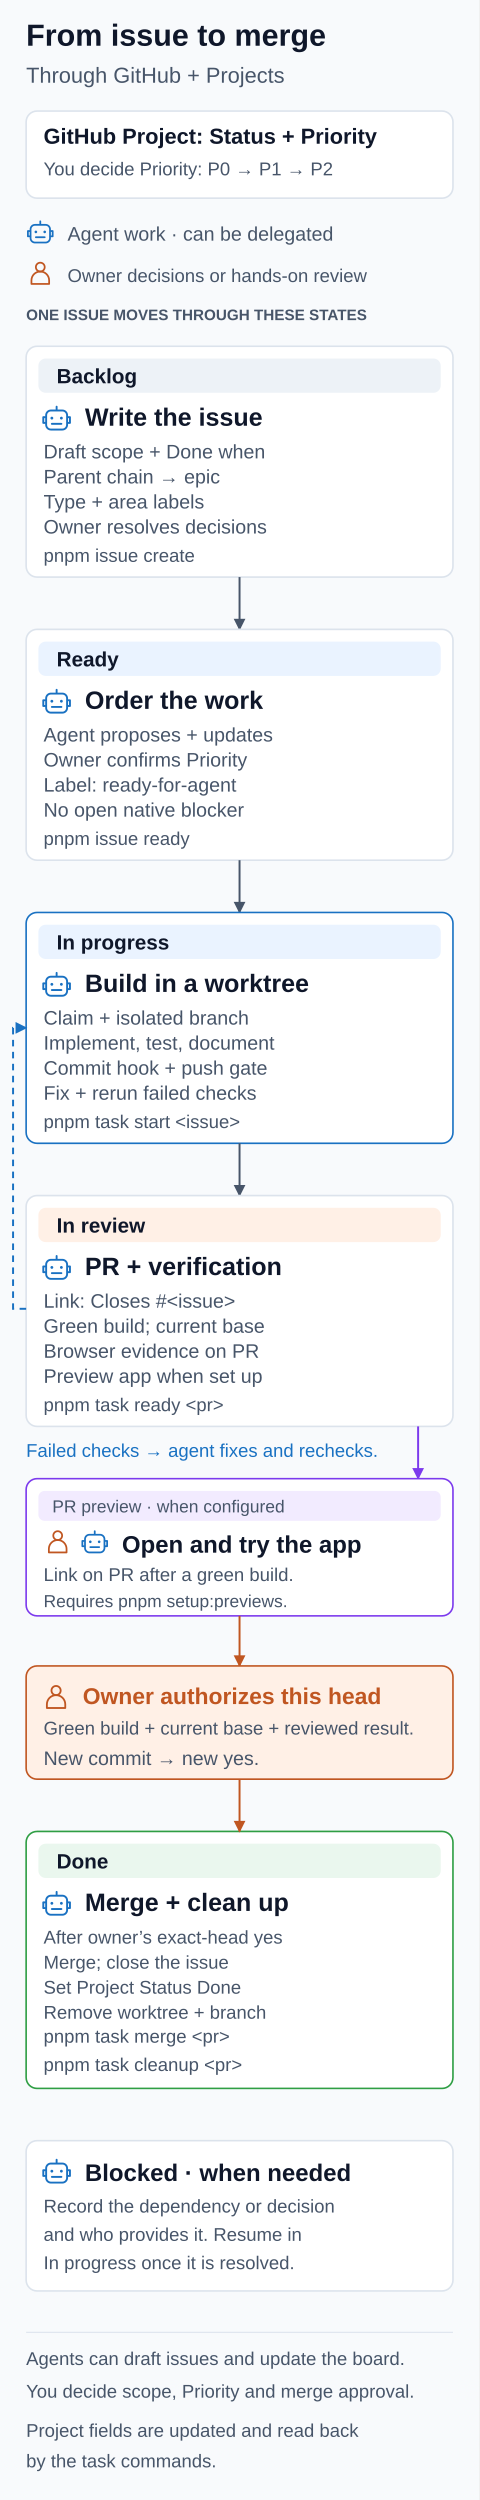
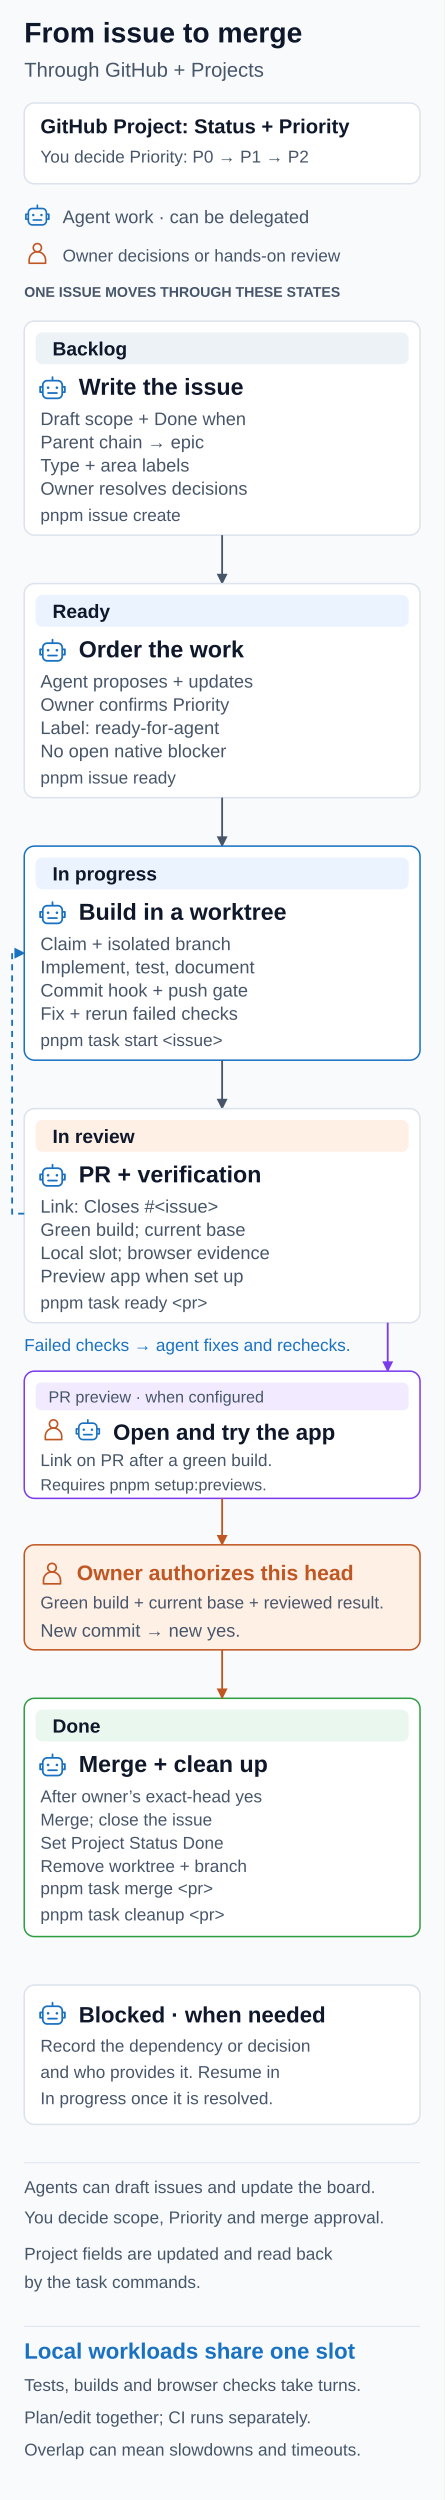
- <svg xmlns="http://www.w3.org/2000/svg" width="440" height="2296" viewBox="0 0 440 2296" role="img" aria-labelledby="title desc">
+ <svg xmlns="http://www.w3.org/2000/svg" width="440" height="2476" viewBox="0 0 440 2476" role="img" aria-labelledby="title desc">
  <defs>
    <symbol id="robot" viewBox="0 0 32 32">
      <g fill="none" stroke="currentColor" stroke-width="2" stroke-linecap="round" stroke-linejoin="round">
        <path d="M16 7 V4 M4 15 H2 V21 H4 M28 15 H30 V21 H28" />
        <rect x="5" y="8" width="22" height="20" rx="5" />
        <circle cx="11" cy="16" r="1.5" fill="currentColor" stroke="none" />
        <circle cx="21" cy="16" r="1.5" fill="currentColor" stroke="none" />
        <path d="M11 22 H21" />
      </g>
    </symbol>
    <symbol id="person" viewBox="0 0 32 32">
      <g fill="none" stroke="currentColor" stroke-width="2" stroke-linecap="round" stroke-linejoin="round">
        <circle cx="16" cy="9" r="5" />
        <path d="M6 28 V24 A10 10 0 0 1 26 24 V28 Z" />
      </g>
    </symbol>
    <marker id="flow" viewBox="0 0 10 10" refX="9" refY="5" markerWidth="6" markerHeight="6" orient="auto-start-reverse">
      <path d="M 0 0 L 10 5 L 0 10 z" fill="#475569" />
    </marker>
    <marker id="agent" viewBox="0 0 10 10" refX="9" refY="5" markerWidth="6" markerHeight="6" orient="auto-start-reverse">
      <path d="M 0 0 L 10 5 L 0 10 z" fill="#1971C2" />
    </marker>
    <marker id="owner" viewBox="0 0 10 10" refX="9" refY="5" markerWidth="6" markerHeight="6" orient="auto-start-reverse">
      <path d="M 0 0 L 10 5 L 0 10 z" fill="#C05621" />
    </marker>
    <marker id="preview" viewBox="0 0 10 10" refX="9" refY="5" markerWidth="6" markerHeight="6" orient="auto-start-reverse">
      <path d="M 0 0 L 10 5 L 0 10 z" fill="#7C3AED" />
    </marker>
  </defs>
-   <rect width="440" height="2296" fill="#F8FAFC" />
+   <rect width="440" height="2476" fill="#F8FAFC" />
  <g font-family="Arial, Helvetica, sans-serif" fill="#0F172A">
    <text x="24" y="42" font-size="28" fill="#0F172A" font-weight="700">From issue to merge</text>
    <text x="24" y="76" font-size="20" fill="#475569">Through GitHub + Projects</text>
    <rect x="24" y="102" width="392" height="80" rx="10" fill="#FFFFFF" stroke="#DCE3EC" stroke-width="1.5" />
    <text x="40" y="132" font-size="20" fill="#0F172A" font-weight="700">GitHub Project: Status + Priority</text>
    <text x="40" y="161" font-size="17" fill="#475569">You decide Priority: P0 → P1 → P2</text>
    <use href="#robot" x="24" y="200" width="26" height="26" color="#1971C2" />
    <text x="62" y="221" font-size="18" fill="#475569">Agent work · can be delegated</text>
    <use href="#person" x="24" y="238" width="26" height="26" color="#C05621" />
    <text x="62" y="259" font-size="17" fill="#475569">Owner decisions or hands-on review</text>
    <text x="24" y="294" font-size="14" fill="#475569" font-weight="700">ONE ISSUE MOVES THROUGH THESE STATES</text>
    <rect x="24" y="318" width="392" height="212" rx="10" fill="#FFFFFF" stroke="#DCE3EC" stroke-width="1.5" />
    <rect x="36" y="330" width="368" height="30" rx="6" fill="#EDF2F7" stroke="#EDF2F7" stroke-width="1.5" />
    <text x="52" y="352" font-size="19" fill="#0F172A" font-weight="700">Backlog</text>
    <use href="#robot" x="38" y="370" width="28" height="28" color="#1971C2" />
    <text x="78" y="391" font-size="23" fill="#0F172A" font-weight="700">Write the issue</text>
    <text x="40" y="421" font-size="18" fill="#475569">Draft scope + Done when</text>
    <text x="40" y="444" font-size="18" fill="#475569">Parent chain → epic</text>
    <text x="40" y="467" font-size="18" fill="#475569">Type + area labels</text>
    <text x="40" y="490" font-size="18" fill="#475569">Owner resolves decisions</text>
    <text x="40" y="516" font-size="17" fill="#475569">pnpm issue create</text>
    <path d="M 220 530 V 578" fill="none" stroke="#475569" stroke-width="1.8" marker-end="url(#flow)" />
    <rect x="24" y="578" width="392" height="212" rx="10" fill="#FFFFFF" stroke="#DCE3EC" stroke-width="1.5" />
    <rect x="36" y="590" width="368" height="30" rx="6" fill="#EAF3FF" stroke="#EAF3FF" stroke-width="1.5" />
    <text x="52" y="612" font-size="19" fill="#0F172A" font-weight="700">Ready</text>
    <use href="#robot" x="38" y="630" width="28" height="28" color="#1971C2" />
    <text x="78" y="651" font-size="23" fill="#0F172A" font-weight="700">Order the work</text>
    <text x="40" y="681" font-size="18" fill="#475569">Agent proposes + updates</text>
    <text x="40" y="704" font-size="18" fill="#475569">Owner confirms Priority</text>
    <text x="40" y="727" font-size="18" fill="#475569">Label: ready-for-agent</text>
    <text x="40" y="750" font-size="18" fill="#475569">No open native blocker</text>
    <text x="40" y="776" font-size="17" fill="#475569">pnpm issue ready</text>
    <path d="M 220 790 V 838" fill="none" stroke="#475569" stroke-width="1.8" marker-end="url(#flow)" />
    <rect x="24" y="838" width="392" height="212" rx="10" fill="#FFFFFF" stroke="#1971C2" stroke-width="1.5" />
    <rect x="36" y="850" width="368" height="30" rx="6" fill="#EAF3FF" stroke="#EAF3FF" stroke-width="1.5" />
    <text x="52" y="872" font-size="19" fill="#0F172A" font-weight="700">In progress</text>
    <use href="#robot" x="38" y="890" width="28" height="28" color="#1971C2" />
    <text x="78" y="911" font-size="23" fill="#0F172A" font-weight="700">Build in a worktree</text>
    <text x="40" y="941" font-size="18" fill="#475569">Claim + isolated branch</text>
    <text x="40" y="964" font-size="18" fill="#475569">Implement, test, document</text>
    <text x="40" y="987" font-size="18" fill="#475569">Commit hook + push gate</text>
    <text x="40" y="1010" font-size="18" fill="#475569">Fix + rerun failed checks</text>
    <text x="40" y="1036" font-size="17" fill="#475569">pnpm task start &lt;issue&gt;</text>
    <path d="M 220 1050 V 1098" fill="none" stroke="#475569" stroke-width="1.8" marker-end="url(#flow)" />
    <rect x="24" y="1098" width="392" height="212" rx="10" fill="#FFFFFF" stroke="#DCE3EC" stroke-width="1.5" />
    <rect x="36" y="1110" width="368" height="30" rx="6" fill="#FFF0E6" stroke="#FFF0E6" stroke-width="1.5" />
    <text x="52" y="1132" font-size="19" fill="#0F172A" font-weight="700">In review</text>
    <use href="#robot" x="38" y="1150" width="28" height="28" color="#1971C2" />
    <text x="78" y="1171" font-size="23" fill="#0F172A" font-weight="700">PR + verification</text>
    <text x="40" y="1201" font-size="18" fill="#475569">Link: Closes #&lt;issue&gt;</text>
    <text x="40" y="1224" font-size="18" fill="#475569">Green build; current base</text>
-     <text x="40" y="1247" font-size="18" fill="#475569">Browser evidence on PR</text>
+     <text x="40" y="1247" font-size="18" fill="#475569">Local slot; browser evidence</text>
    <text x="40" y="1270" font-size="18" fill="#475569">Preview app when set up</text>
    <text x="40" y="1296" font-size="17" fill="#475569">pnpm task ready &lt;pr&gt;</text>
    <rect x="24" y="1682" width="392" height="236" rx="10" fill="#FFFFFF" stroke="#2F9E44" stroke-width="1.5" />
    <rect x="36" y="1694" width="368" height="30" rx="6" fill="#EAF7EE" stroke="#EAF7EE" stroke-width="1.5" />
    <text x="52" y="1716" font-size="19" fill="#0F172A" font-weight="700">Done</text>
    <use href="#robot" x="38" y="1734" width="28" height="28" color="#1971C2" />
    <text x="78" y="1755" font-size="23" fill="#0F172A" font-weight="700">Merge + clean up</text>
    <text x="40" y="1785" font-size="17" fill="#475569">After owner’s exact-head yes</text>
    <text x="40" y="1808" font-size="17" fill="#475569">Merge; close the issue</text>
    <text x="40" y="1831" font-size="17" fill="#475569">Set Project Status Done</text>
    <text x="40" y="1854" font-size="17" fill="#475569">Remove worktree + branch</text>
    <text x="40" y="1876" font-size="17" fill="#475569">pnpm task merge &lt;pr&gt;</text>
    <text x="40" y="1902" font-size="17" fill="#475569">pnpm task cleanup &lt;pr&gt;</text>
    <path d="M 384 1310 V 1358" fill="none" stroke="#7C3AED" stroke-width="1.8" marker-end="url(#preview)" />
    <rect x="24" y="1358" width="392" height="126" rx="10" fill="#FFFFFF" stroke="#7C3AED" stroke-width="1.5" />
    <rect x="36" y="1370" width="368" height="26" rx="5" fill="#F2EBFF" stroke="#F2EBFF" stroke-width="1.5" />
    <text x="48" y="1389" font-size="16" fill="#475569">PR preview · when configured</text>
    <use href="#person" x="40" y="1403" width="26" height="26" color="#C05621" />
    <use href="#robot" x="74" y="1403" width="26" height="26" color="#1971C2" />
    <text x="112" y="1426" font-size="22" fill="#0F172A" font-weight="700">Open and try the app</text>
    <text x="40" y="1452" font-size="17" fill="#475569">Link on PR after a green build.</text>
    <text x="40" y="1476" font-size="16" fill="#475569">Requires pnpm setup:previews.</text>
    <path d="M 220 1484 V 1530" fill="none" stroke="#C05621" stroke-width="1.8" marker-end="url(#owner)" />
    <rect x="24" y="1530" width="392" height="104" rx="10" fill="#FFF0E6" stroke="#C05621" stroke-width="1.5" />
    <use href="#person" x="38" y="1545" width="27" height="27" color="#C05621" />
    <text x="76" y="1565" font-size="21" fill="#C05621" font-weight="700">Owner authorizes this head</text>
    <text x="40" y="1593" font-size="17" fill="#475569">Green build + current base + reviewed result.</text>
    <text x="40" y="1621" font-size="18" fill="#475569">New commit → new yes.</text>
    <path d="M 220 1634 V 1682" fill="none" stroke="#C05621" stroke-width="1.8" marker-end="url(#owner)" />
    <path d="M 24 1202 H 12 V 944 H 24" fill="none" stroke="#1971C2" stroke-width="1.8" stroke-dasharray="6 5" marker-end="url(#agent)" />
    <text x="24" y="1338" font-size="17" fill="#1971C2">Failed checks → agent fixes and rechecks.</text>
    <rect x="24" y="1966" width="392" height="138" rx="10" fill="#FFFFFF" stroke="#DCE3EC" stroke-width="1.5" />
    <use href="#robot" x="38" y="1980" width="28" height="28" color="#1971C2" />
    <text x="78" y="2003" font-size="22" fill="#0F172A" font-weight="700">Blocked · when needed</text>
    <text x="40" y="2032" font-size="17" fill="#475569">Record the dependency or decision</text>
    <text x="40" y="2058" font-size="17" fill="#475569">and who provides it. Resume in</text>
    <text x="40" y="2084" font-size="17" fill="#475569">In progress once it is resolved.</text>
    <path d="M 24 2142 H 416" stroke="#DCE3EC" />
    <text x="24" y="2172" font-size="17" fill="#475569">Agents can draft issues and update the board.</text>
    <text x="24" y="2202" font-size="17" fill="#475569">You decide scope, Priority and merge approval.</text>
    <text x="24" y="2238" font-size="17" fill="#475569">Project fields are updated and read back</text>
    <text x="24" y="2266" font-size="17" fill="#475569">by the task commands.</text>
+     <path d="M 24 2304 H 416" stroke="#DCE3EC" />
+     <text x="24" y="2336" font-size="22" fill="#1971C2" font-weight="700">Local workloads share one slot</text>
+     <text x="24" y="2368" font-size="17" fill="#475569">Tests, builds and browser checks take turns.</text>
+     <text x="24" y="2400" font-size="17" fill="#475569">Plan/edit together; CI runs separately.</text>
+     <text x="24" y="2432" font-size="17" fill="#475569">Overlap can mean slowdowns and timeouts.</text>
  </g>
</svg>
